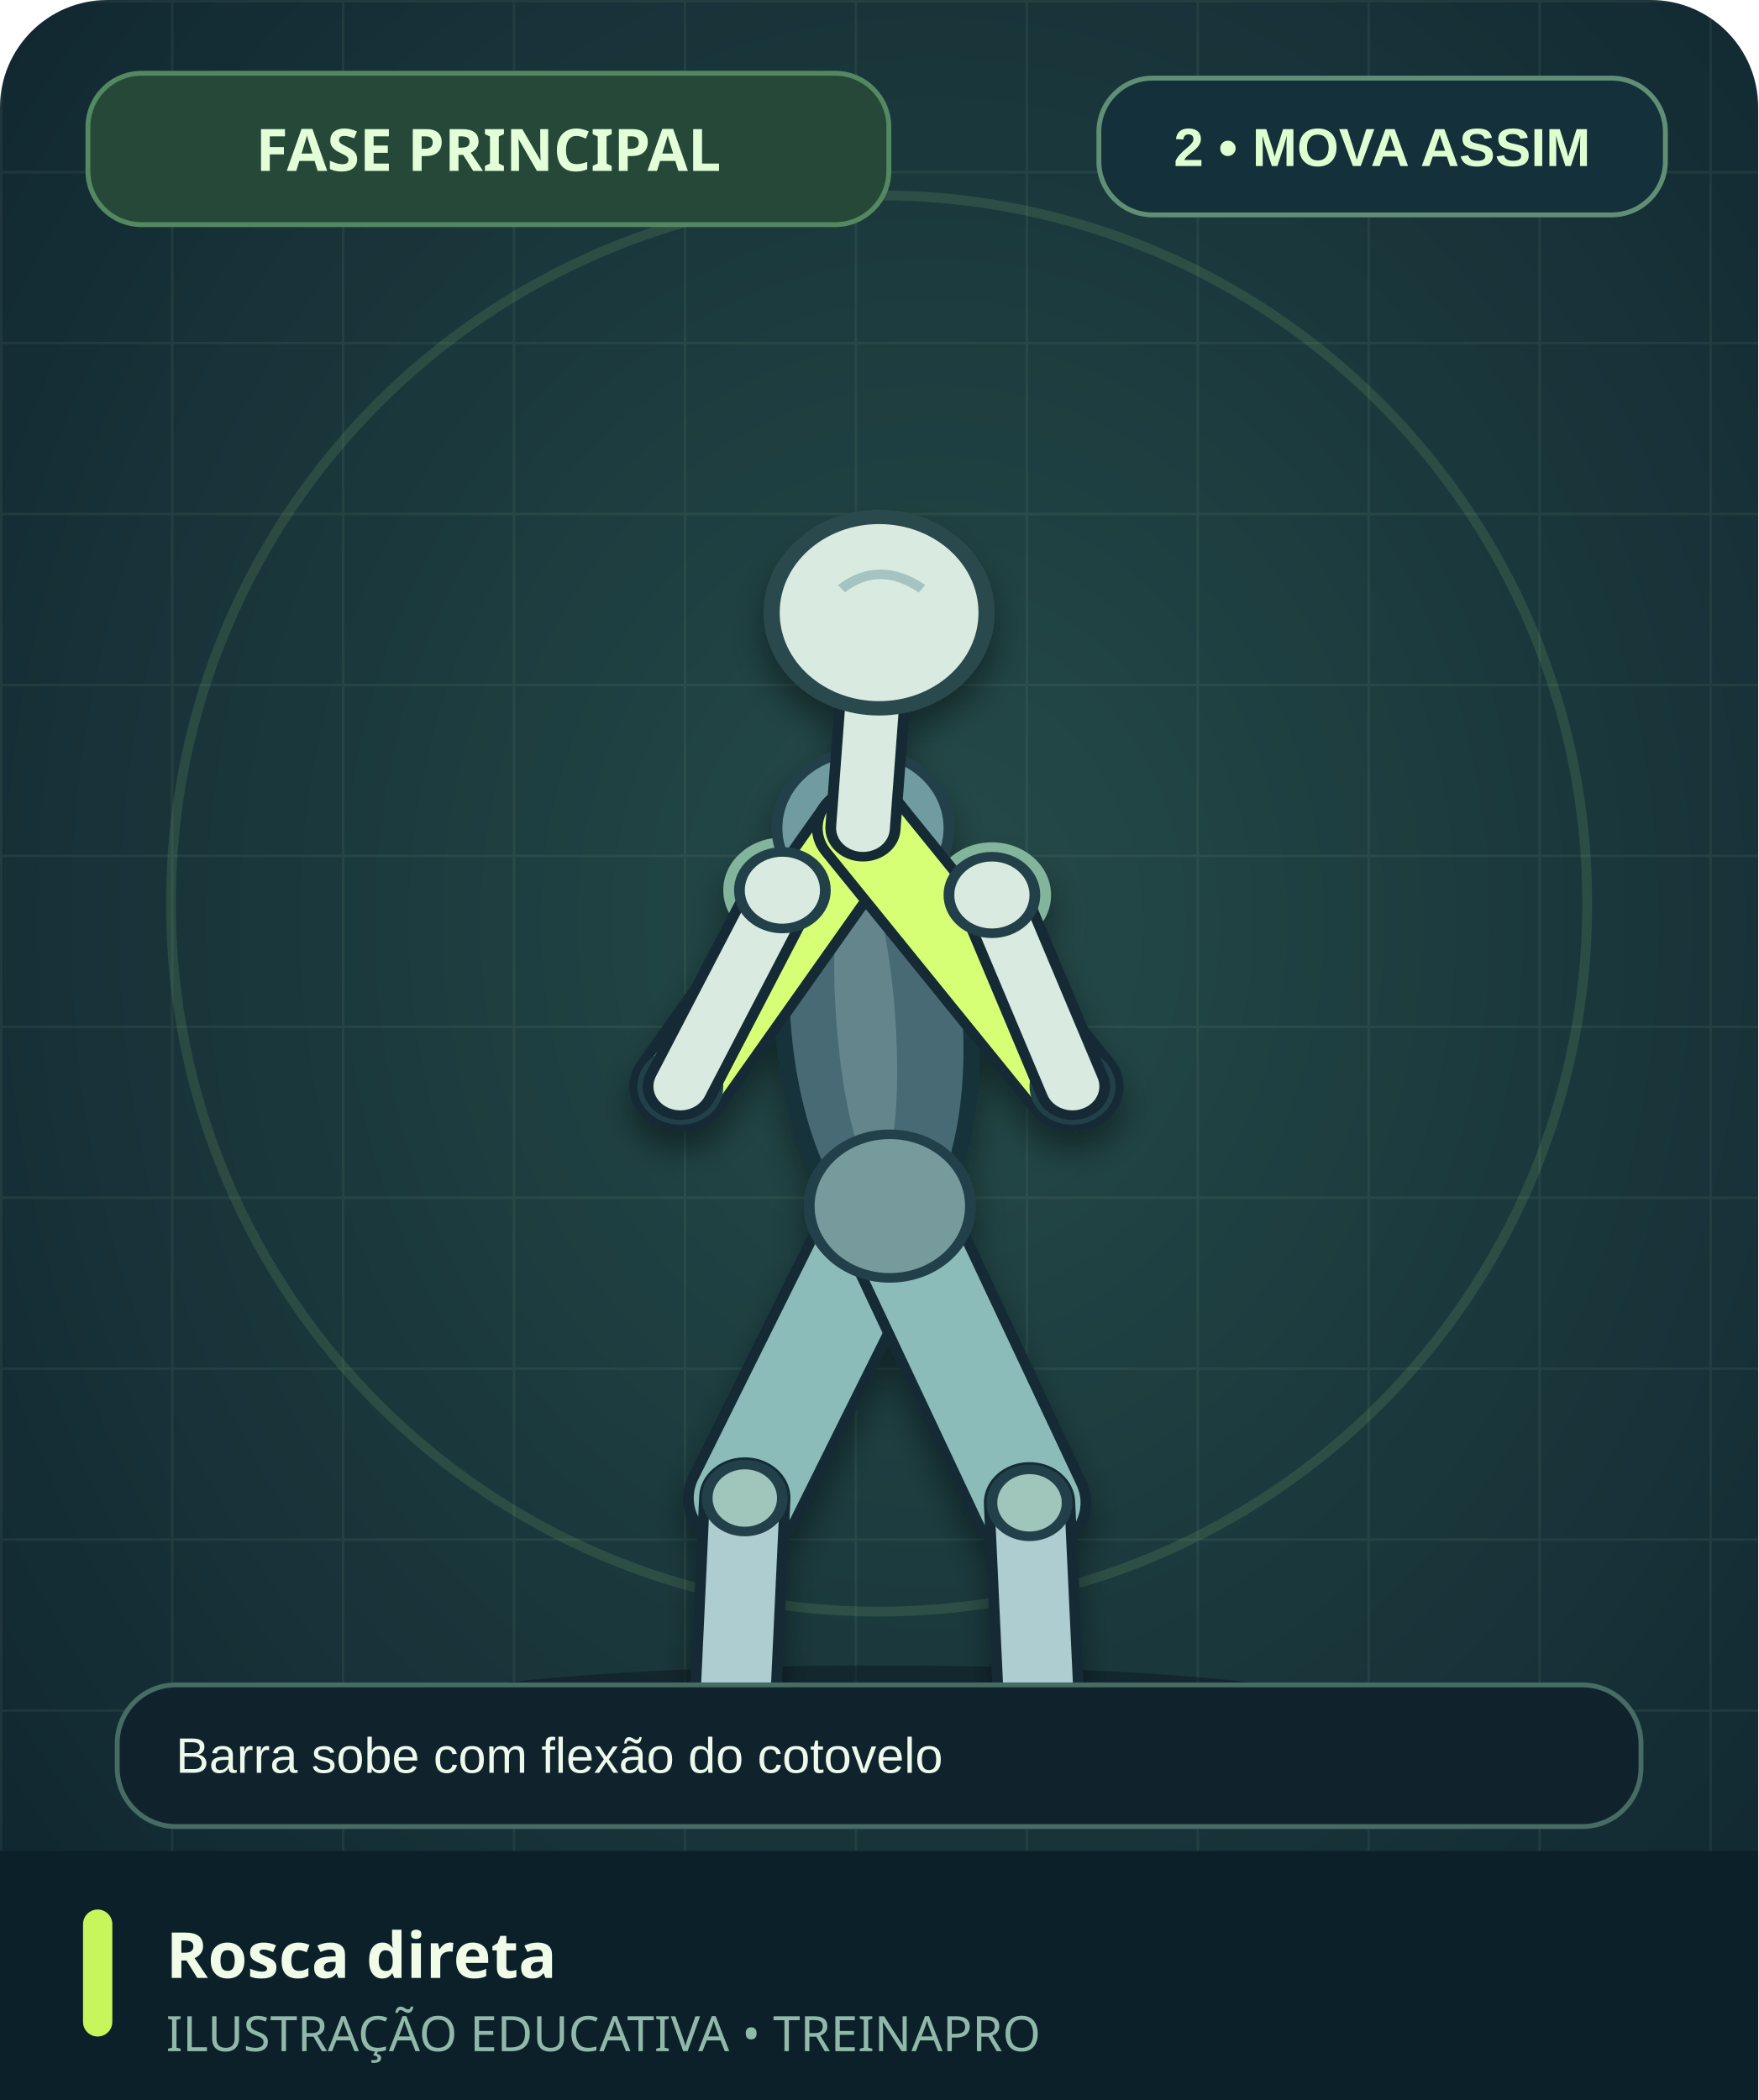
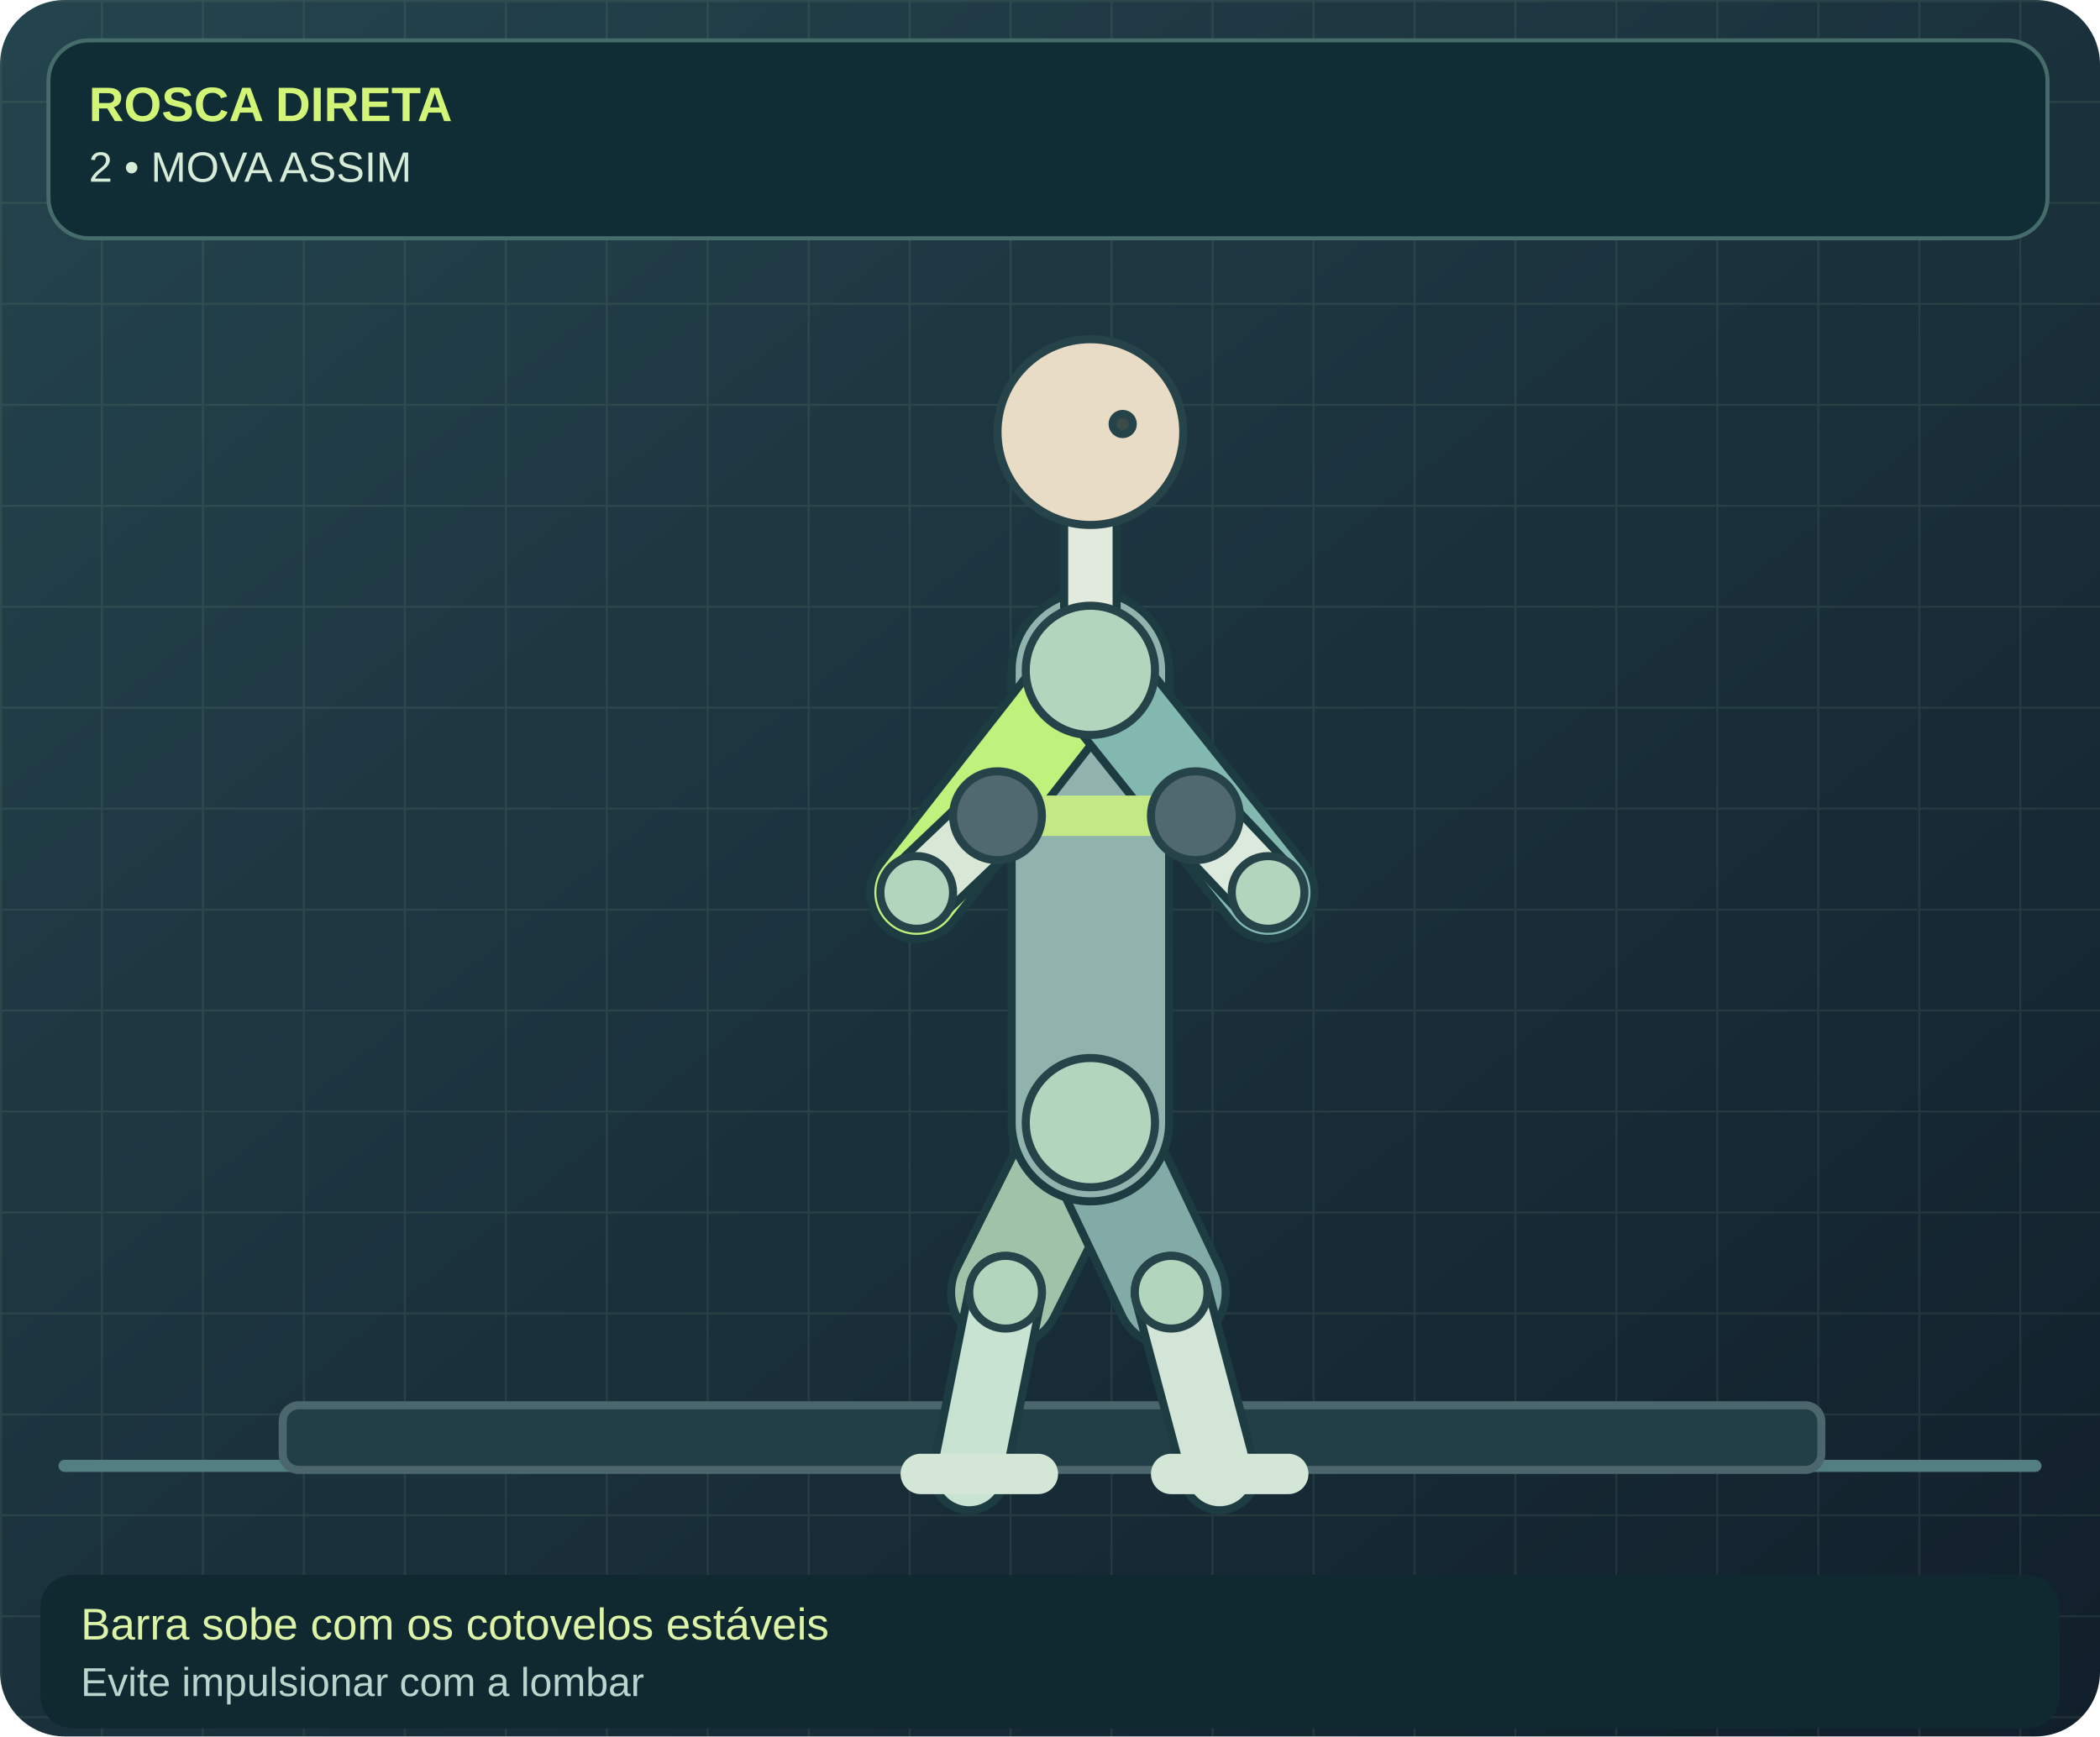
- <svg xmlns="http://www.w3.org/2000/svg" viewBox="0 0 360 430" role="img" aria-labelledby="title desc">
+ <svg xmlns="http://www.w3.org/2000/svg" viewBox="0 0 520 430" role="img" aria-labelledby="exercise-title exercise-description">
  <defs>
-     <radialGradient id="bg" cx=".53" cy=".44" r=".78">
-       <stop stop-color="#254b49" />
-       <stop offset="1" stop-color="#0e222d" />
-     </radialGradient>
-     <pattern id="grid" width="35" height="35" patternUnits="userSpaceOnUse">
-       <path d="M35 0H0V35" stroke="#bddcb8" stroke-opacity=".07" fill="none" />
+     <linearGradient id="bg" x1="0" y1="0" x2="1" y2="1">
+       <stop stop-color="#24444d" />
+       <stop offset="1" stop-color="#111f2b" />
+     </linearGradient>
+     <pattern id="grid" width="25" height="25" patternUnits="userSpaceOnUse">
+       <path d="M25 0H0V25" fill="none" stroke="#b0c8a0" stroke-opacity=".1" />
    </pattern>
-     <filter id="glow" x="-30%" y="-30%" width="160%" height="160%">
-       <feDropShadow dx="0" dy="4" stdDeviation="3" flood-color="#000" flood-opacity=".40" />
-     </filter>
  </defs>
-   <rect width="360" height="430" rx="22" fill="url(#bg)" />
-   <rect width="360" height="430" rx="22" fill="url(#grid)" />
-   <ellipse cx="180" cy="354" rx="112" ry="13" fill="#0b1820" opacity=".50" />
-   <circle cx="180" cy="185" r="145" fill="none" stroke="#b5ef80" stroke-opacity=".12" stroke-width="2" />
-   <rect x="18" y="15" width="164" height="31" rx="11" fill="#264839" stroke="#548861" />
-   <text x="100" y="35" text-anchor="middle" fill="#e3ffd8" font-family="sans-serif" font-size="12" font-weight="bold">FASE PRINCIPAL</text>
-   <g transform="translate(37 49) scale(1.1 .98)" filter="url(#glow)">
-     <circle cx="112" cy="136" r="11" fill="#83b59c" />
-     <circle cx="151" cy="137" r="11" fill="#83b59c" />
-     <line x1="132" y1="202" x2="105" y2="263" stroke="#122c34" stroke-width="23" stroke-linecap="round" />
-     <line x1="132" y1="202" x2="105" y2="263" stroke="#8cbcb9" stroke-width="19" stroke-linecap="round" />
-     <line x1="105" y1="263" x2="103" y2="311" stroke="#122c34" stroke-width="17" stroke-linecap="round" />
-     <line x1="105" y1="263" x2="103" y2="311" stroke="#adcdd0" stroke-width="13" stroke-linecap="round" />
-     <circle cx="105" cy="263" r="7" fill="#a0c5bb" stroke="#214149" stroke-width="2" />
-     <path d="M95 307 Q104 300 124 310 Q126 317 95 316Z" fill="#a6c4bb" stroke="#243c40" stroke-width="2" />
-     <line x1="132" y1="202" x2="158" y2="264" stroke="#122c34" stroke-width="23" stroke-linecap="round" />
-     <line x1="132" y1="202" x2="158" y2="264" stroke="#8cbcb9" stroke-width="19" stroke-linecap="round" />
-     <line x1="158" y1="264" x2="160" y2="312" stroke="#122c34" stroke-width="17" stroke-linecap="round" />
-     <line x1="158" y1="264" x2="160" y2="312" stroke="#adcdd0" stroke-width="13" stroke-linecap="round" />
-     <circle cx="158" cy="264" r="7" fill="#a0c5bb" stroke="#214149" stroke-width="2" />
-     <path d="M152 308 Q161 301 181 311 Q183 318 152 317Z" fill="#a6c4bb" stroke="#243c40" stroke-width="2" />
-     <ellipse cx="129.5" cy="162.5" rx="17.5" ry="46.58" transform="rotate(-3.62 129.5 162.5)" fill="#466a75" stroke="#18333b" stroke-width="3" />
-     <ellipse cx="127.5" cy="162.5" rx="5.5" ry="32.58" transform="rotate(-3.62 129.5 162.5)" fill="#deefe3" opacity=".2" />
-     <circle cx="132" cy="202" r="15" fill="#779b9c" stroke="#214149" stroke-width="2" />
-     <circle cx="127" cy="123" r="16" fill="#6f9ca1" stroke="#214149" stroke-width="2" />
-     <line x1="127" y1="123" x2="93" y2="177" stroke="#122c34" stroke-width="19" stroke-linecap="round" />
-     <line x1="127" y1="123" x2="93" y2="177" stroke="#d7ff75" stroke-width="15" stroke-linecap="round" />
-     <circle cx="93" cy="177" r="7" fill="#91bbba" stroke="#214149" stroke-width="2" />
-     <line x1="93" y1="177" x2="112" y2="136" stroke="#122c34" stroke-width="14" stroke-linecap="round" />
-     <line x1="93" y1="177" x2="112" y2="136" stroke="#d9ebe0" stroke-width="10" stroke-linecap="round" />
-     <circle cx="112" cy="136" r="8" fill="#d9ebe0" stroke="#214149" stroke-width="2" />
-     <line x1="127" y1="123" x2="166" y2="177" stroke="#122c34" stroke-width="19" stroke-linecap="round" />
-     <line x1="127" y1="123" x2="166" y2="177" stroke="#d7ff75" stroke-width="15" stroke-linecap="round" />
-     <circle cx="166" cy="177" r="7" fill="#91bbba" stroke="#214149" stroke-width="2" />
-     <line x1="166" y1="177" x2="151" y2="137" stroke="#122c34" stroke-width="14" stroke-linecap="round" />
-     <line x1="166" y1="177" x2="151" y2="137" stroke="#d9ebe0" stroke-width="10" stroke-linecap="round" />
-     <circle cx="151" cy="137" r="8" fill="#d9ebe0" stroke="#214149" stroke-width="2" />
-     <line x1="127" y1="123" x2="130" y2="78" stroke="#122c34" stroke-width="14" stroke-linecap="round" />
-     <line x1="127" y1="123" x2="130" y2="78" stroke="#d9ebe0" stroke-width="10" stroke-linecap="round" />
-     <circle cx="130" cy="78" r="20" fill="#d9ebe0" stroke="#2a4a4e" stroke-width="3" />
-     <path d="M123 73 Q130 67 138 73" fill="none" stroke="#82a8aa" stroke-width="2" opacity=".6" />
-   </g>
-   <rect x="0" y="379" width="360" height="51" fill="#0c2029" />
-   <rect x="17" y="391" width="6" height="26" rx="3" fill="#c6f65b" />
-   <text x="34" y="405" fill="#f0fbe8" font-family="sans-serif" font-size="13" font-weight="bold">Rosca direta</text>
-   <text x="34" y="420" fill="#91b9aa" font-family="sans-serif" font-size="10">ILUSTRAÇÃO EDUCATIVA • TREINAPRO</text>
-   <g aria-hidden="true">
-     <rect x="225" y="16" rx="11" width="116" height="28" fill="#14303a" stroke="#608f76" />
-     <text x="283" y="34" text-anchor="middle" fill="#deffd0" font-size="11" font-family="Arial,sans-serif" font-weight="bold">2 • MOVA ASSIM</text>
-     <rect x="24" y="345" rx="12" width="312" height="29" fill="#10232c" stroke="#466c64" />
-     <text x="36" y="363" fill="#ecf9eb" font-size="10.2" font-family="Arial,sans-serif">Barra sobe com flexão do cotovelo</text>
-   </g>
+   <rect width="100%" height="100%" rx="16" fill="url(#bg)" />
+   <rect width="100%" height="100%" rx="16" fill="url(#grid)" />
+   <line x1="16" y1="363" x2="504" y2="363" stroke="#537e82" stroke-width="3" stroke-linecap="round" />
+   <rect x="70" y="348" width="381" height="16" rx="4" fill="#223f48" stroke="#4b666c" stroke-width="2" />
+   <line x1="270" y1="278" x2="249" y2="320" stroke="#1c3c42" stroke-width="29" stroke-linecap="round" />
+   <line x1="270" y1="278" x2="249" y2="320" stroke="#a0c2a8" stroke-width="25" stroke-linecap="round" />
+   <line x1="249" y1="320" x2="240" y2="365" stroke="#1c3c42" stroke-width="20" stroke-linecap="round" />
+   <line x1="249" y1="320" x2="240" y2="365" stroke="#c9e3d3" stroke-width="16" stroke-linecap="round" />
+   <line x1="270" y1="278" x2="290" y2="320" stroke="#1c3c42" stroke-width="29" stroke-linecap="round" />
+   <line x1="270" y1="278" x2="290" y2="320" stroke="#82aaa6" stroke-width="25" stroke-linecap="round" />
+   <line x1="290" y1="320" x2="302" y2="365" stroke="#1c3c42" stroke-width="20" stroke-linecap="round" />
+   <line x1="290" y1="320" x2="302" y2="365" stroke="#d2e5d7" stroke-width="16" stroke-linecap="round" />
+   <line x1="270" y1="278" x2="270" y2="166" stroke="#1c3c42" stroke-width="41" stroke-linecap="round" />
+   <line x1="270" y1="278" x2="270" y2="166" stroke="#90b4ad" stroke-width="37" stroke-linecap="round" />
+   <line x1="270" y1="166" x2="227" y2="221" stroke="#1c3c42" stroke-width="25" stroke-linecap="round" />
+   <line x1="270" y1="166" x2="227" y2="221" stroke="#bff17d" stroke-width="21" stroke-linecap="round" />
+   <line x1="227" y1="221" x2="247" y2="202" stroke="#1c3c42" stroke-width="19" stroke-linecap="round" />
+   <line x1="227" y1="221" x2="247" y2="202" stroke="#d8e7d6" stroke-width="15" stroke-linecap="round" />
+   <line x1="270" y1="166" x2="314" y2="221" stroke="#1c3c42" stroke-width="25" stroke-linecap="round" />
+   <line x1="270" y1="166" x2="314" y2="221" stroke="#83b8b1" stroke-width="21" stroke-linecap="round" />
+   <line x1="314" y1="221" x2="296" y2="202" stroke="#1c3c42" stroke-width="19" stroke-linecap="round" />
+   <line x1="314" y1="221" x2="296" y2="202" stroke="#dceadd" stroke-width="15" stroke-linecap="round" />
+   <line x1="270" y1="166" x2="270" y2="107" stroke="#1c3c42" stroke-width="15" stroke-linecap="round" />
+   <line x1="270" y1="166" x2="270" y2="107" stroke="#e2e9dd" stroke-width="11" stroke-linecap="round" />
+   <circle cx="270" cy="278" r="16" fill="#b2d6bd" stroke="#27434a" stroke-width="2" />
+   <circle cx="270" cy="166" r="16" fill="#b2d6bd" stroke="#27434a" stroke-width="2" />
+   <circle cx="249" cy="320" r="9" fill="#b2d6bd" stroke="#27434a" stroke-width="2" />
+   <circle cx="290" cy="320" r="9" fill="#b2d6bd" stroke="#27434a" stroke-width="2" />
+   <circle cx="227" cy="221" r="9" fill="#b2d6bd" stroke="#27434a" stroke-width="2" />
+   <circle cx="314" cy="221" r="9" fill="#b2d6bd" stroke="#27434a" stroke-width="2" />
+   <circle cx="270" cy="107" r="23" fill="#e9dcc6" stroke="#27434a" stroke-width="2" />
+   <circle cx="247" cy="202" r="8" fill="#f0ddc4" stroke="#27434a" stroke-width="2" />
+   <circle cx="296" cy="202" r="8" fill="#f0ddc4" stroke="#27434a" stroke-width="2" />
+   <line x1="228" y1="365" x2="257" y2="365" stroke="#d4e7d7" stroke-width="10" stroke-linecap="round" />
+   <line x1="290" y1="365" x2="319" y2="365" stroke="#d4e7d7" stroke-width="10" stroke-linecap="round" />
+   <circle cx="278" cy="105" r="2.5" fill="#3b4b4a" stroke="#27434a" stroke-width="2" />
+   <line x1="247" y1="202" x2="296" y2="202" stroke="#c3e884" stroke-width="10" stroke-linecap="round" />
+   <circle cx="247" cy="202" r="11" fill="#506971" stroke="#27434a" stroke-width="2" />
+   <circle cx="296" cy="202" r="11" fill="#506971" stroke="#27434a" stroke-width="2" />
+   <rect x="12" y="10" width="495" height="49" rx="10" fill="#102c34" stroke="#466b6b" />
+   <text x="22" y="30" fill="#d2f577" font-size="12" font-weight="700" font-family="Arial,sans-serif">ROSCA DIRETA</text>
+   <text x="22" y="45" fill="#d7ebd9" font-size="10.5" font-family="Arial,sans-serif">2 • MOVA ASSIM</text>
+   <rect x="10" y="390" width="500" height="38" rx="8" fill="#102931" />
+   <text x="20" y="406" fill="#dcf3a8" font-size="11" font-family="Arial,sans-serif">Barra sobe com os cotovelos estáveis</text>
+   <text x="20" y="420" fill="#b8d5ce" font-size="10" font-family="Arial,sans-serif">Evite impulsionar com a lombar</text>
</svg>
